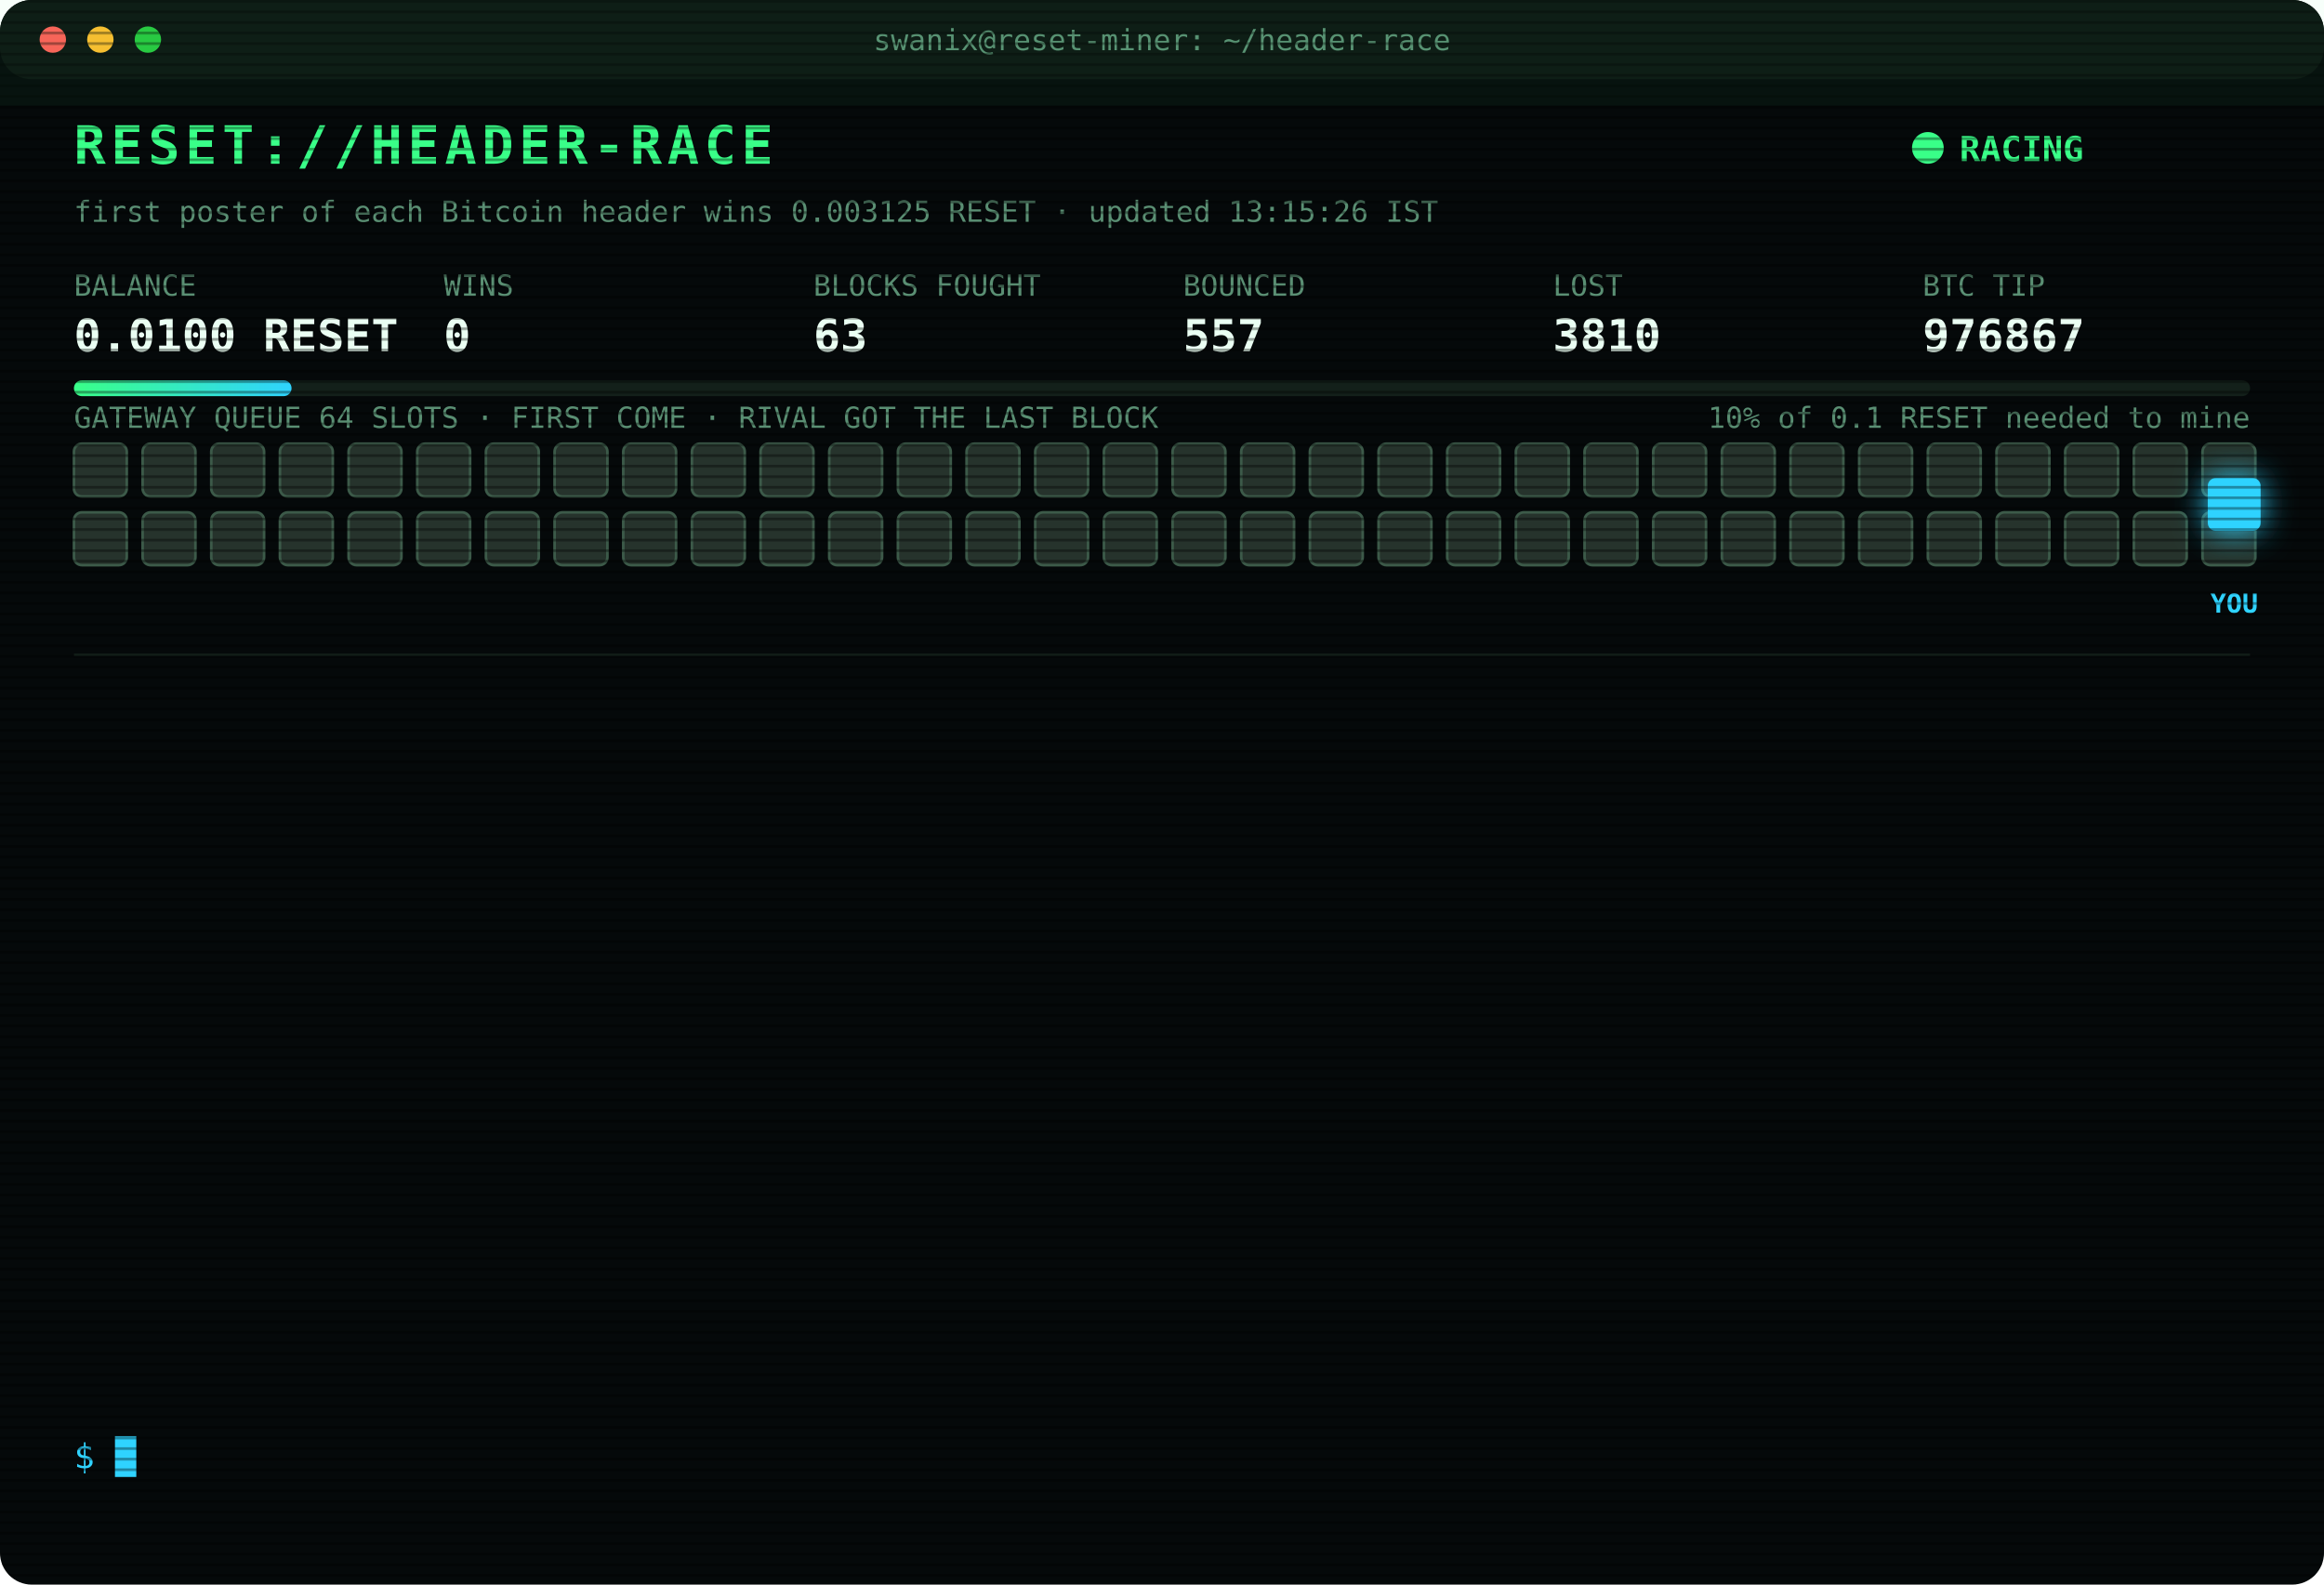
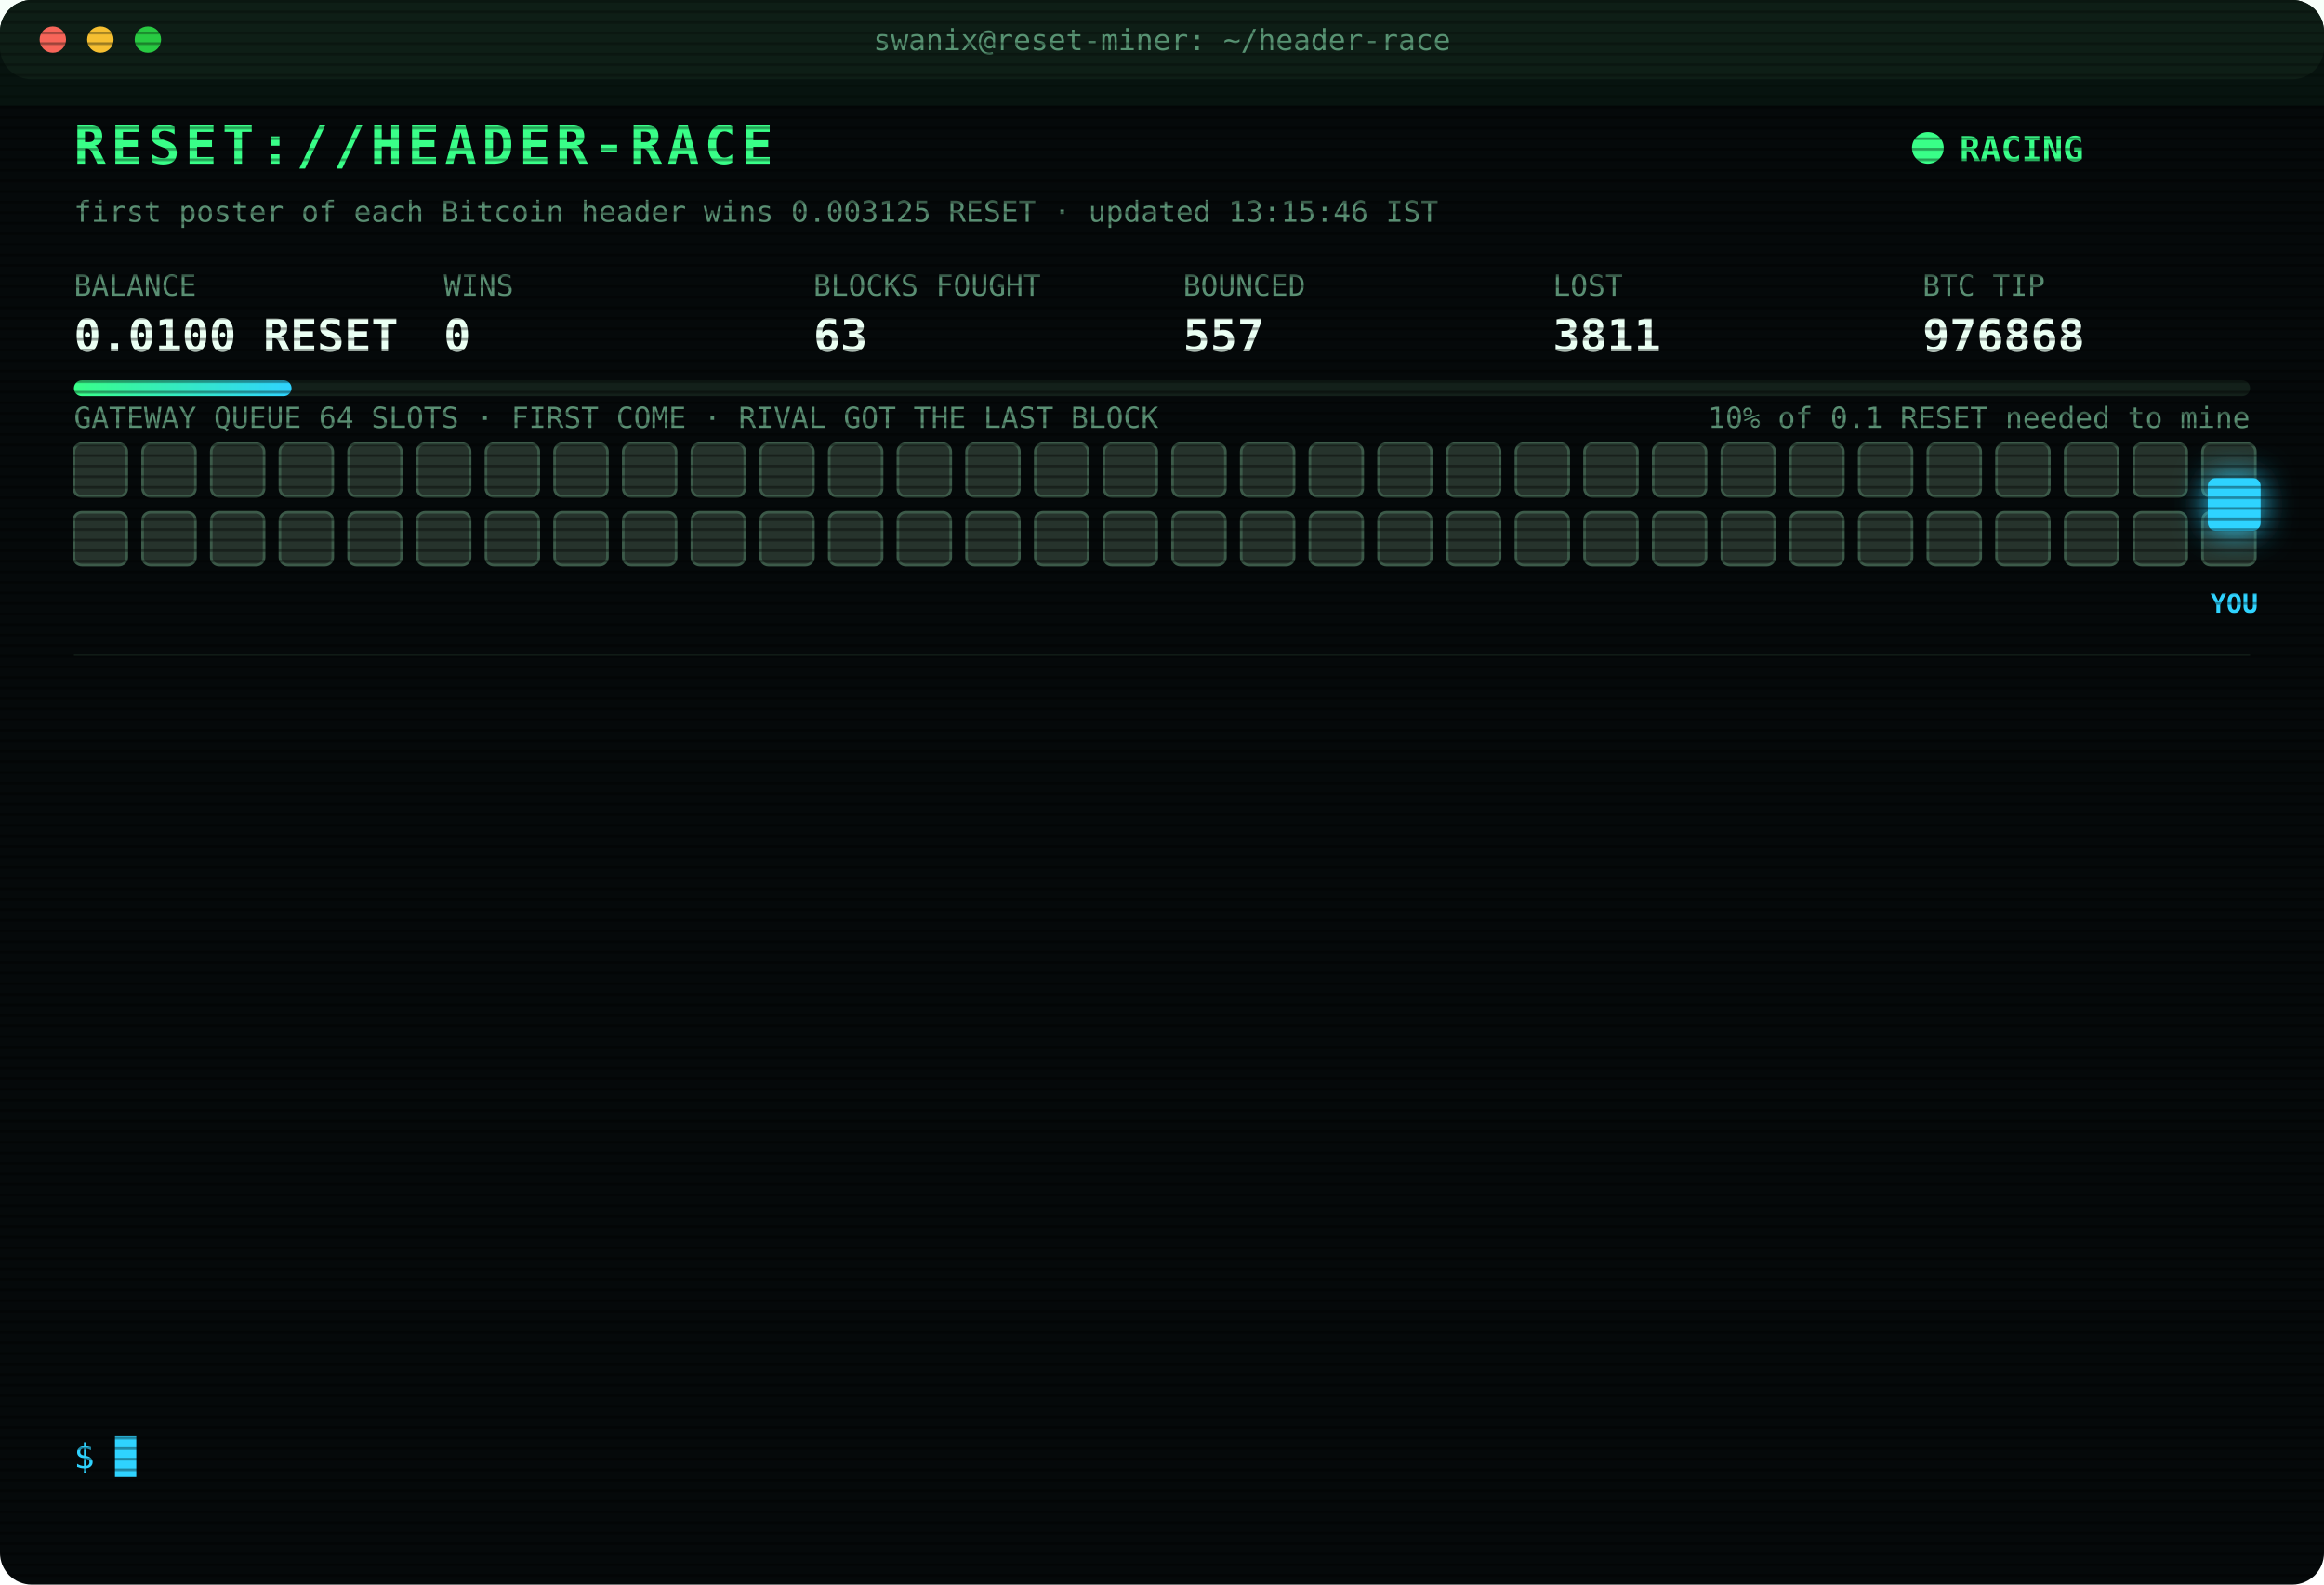
<svg xmlns="http://www.w3.org/2000/svg" width="880" height="600" viewBox="0 0 880 600" font-family="ui-monospace,SFMono-Regular,Menlo,Consolas,monospace">
  <style>
text{font-size:13px;fill:#7CFFB2}
.title{font-size:20px;font-weight:700;fill:#39FF88;letter-spacing:2px;animation:glitch 3s infinite steps(1)}
.sub{fill:#2fd3ff}.k{fill:#5a8f73;font-size:11px}.v{font-size:17px;font-weight:700;fill:#eafff3}
.ts{fill:#3f6b56}.boot{fill:#2fd3ff}.dim{fill:#5a8f73}.bad{fill:#ff4d6d}.warn{fill:#ffd23f}.mag{fill:#ff5cf0}.win{fill:#39FF88;font-weight:700}
.tag{font-size:10px;fill:#2fd3ff;font-weight:700}
.rival{fill:#26332c;stroke:#3c5a49;animation:jam 1.2s infinite alternate}
.idle{fill:#141c18;stroke:#22302a;animation:breathe 4s infinite}
.me{fill:#2fd3ff;filter:drop-shadow(0 0 6px #2fd3ff)}
.hover{animation:nudge 1.1s infinite ease-in-out}.bounce{animation:kick 1.4s infinite}
.ln{opacity:0;animation:in .4s forwards}
.cur{animation:blink 1s infinite steps(1)}
.scan{animation:scan 6s infinite linear}
.led{animation:blink 1.4s infinite}
@keyframes in{from{opacity:0;transform:translateX(-6px)}to{opacity:1;transform:none}}
@keyframes blink{50%{opacity:0}}
@keyframes jam{to{fill:#33463b}}
@keyframes breathe{50%{opacity:.4}}
@keyframes nudge{50%{transform:translateX(-10px)}}
@keyframes kick{0%,100%{transform:none}30%{transform:translateX(-14px)}55%{transform:translateX(10px) translateY(-6px)}}
@keyframes glitch{0%,92%{transform:none}93%{transform:translateX(2px);fill:#ff4d6d}95%{transform:translateX(-2px);fill:#2fd3ff}97%{transform:none}}
@keyframes scan{from{transform:translateY(-40px)}to{transform:translateY(600px)}}
</style>
  <defs>
    <pattern id="sl" width="4" height="4" patternUnits="userSpaceOnUse">
      <rect width="4" height="1" fill="#000" opacity=".35" />
    </pattern>
    <linearGradient id="bar">
      <stop offset="0" stop-color="#39FF88" />
      <stop offset="1" stop-color="#2fd3ff" />
    </linearGradient>
  </defs>
  <rect width="880" height="600" rx="12" fill="#05090a" />
  <rect width="880" height="30" rx="12" fill="#0d1512" />
  <circle cx="20" cy="15" r="5" fill="#ff5f57" />
  <circle cx="38" cy="15" r="5" fill="#febc2e" />
  <circle cx="56" cy="15" r="5" fill="#28c840" />
  <text x="440" y="19" text-anchor="middle" class="k">swanix@reset-miner: ~/header-race</text>
  <text x="28" y="62" class="title">RESET://HEADER-RACE</text>
  <circle class="led" cx="730" cy="56" r="6" fill="#39FF88" />
  <text x="742" y="61" class="win">RACING</text>
-   <text x="28" y="84" class="k">first poster of each Bitcoin header wins 0.003125 RESET · updated 13:15:26 IST</text>
+   <text x="28" y="84" class="k">first poster of each Bitcoin header wins 0.003125 RESET · updated 13:15:46 IST</text>
  <text x="28" y="112" class="k">BALANCE</text>
  <text x="28" y="133" class="v">0.0100 RESET</text>
  <text x="168" y="112" class="k">WINS</text>
  <text x="168" y="133" class="v">0</text>
  <text x="308" y="112" class="k">BLOCKS FOUGHT</text>
  <text x="308" y="133" class="v">63</text>
  <text x="448" y="112" class="k">BOUNCED</text>
  <text x="448" y="133" class="v">557</text>
  <text x="588" y="112" class="k">LOST</text>
-   <text x="588" y="133" class="v">3810</text>
+   <text x="588" y="133" class="v">3811</text>
  <text x="728" y="112" class="k">BTC TIP</text>
-   <text x="728" y="133" class="v">976867</text>
+   <text x="728" y="133" class="v">976868</text>
  <rect x="28" y="144" width="824" height="6" rx="3" fill="#13201a" />
  <rect x="28" y="144" width="82.4" height="6" rx="3" fill="url(#bar)" />
  <text x="852" y="162" text-anchor="end" class="k">10% of 0.1 RESET needed to mine</text>
  <text x="28" y="162" class="k">GATEWAY QUEUE 64 SLOTS · FIRST COME · RIVAL GOT THE LAST BLOCK</text>
  <rect class="rival" x="28" y="168" width="20" height="20" rx="3" style="animation-delay:0.00s" />
  <rect class="rival" x="54" y="168" width="20" height="20" rx="3" style="animation-delay:0.05s" />
  <rect class="rival" x="80" y="168" width="20" height="20" rx="3" style="animation-delay:0.10s" />
  <rect class="rival" x="106" y="168" width="20" height="20" rx="3" style="animation-delay:0.15s" />
  <rect class="rival" x="132" y="168" width="20" height="20" rx="3" style="animation-delay:0.20s" />
  <rect class="rival" x="158" y="168" width="20" height="20" rx="3" style="animation-delay:0.25s" />
  <rect class="rival" x="184" y="168" width="20" height="20" rx="3" style="animation-delay:0.30s" />
  <rect class="rival" x="210" y="168" width="20" height="20" rx="3" style="animation-delay:0.35s" />
  <rect class="rival" x="236" y="168" width="20" height="20" rx="3" style="animation-delay:0.40s" />
  <rect class="rival" x="262" y="168" width="20" height="20" rx="3" style="animation-delay:0.45s" />
  <rect class="rival" x="288" y="168" width="20" height="20" rx="3" style="animation-delay:0.50s" />
  <rect class="rival" x="314" y="168" width="20" height="20" rx="3" style="animation-delay:0.55s" />
  <rect class="rival" x="340" y="168" width="20" height="20" rx="3" style="animation-delay:0.60s" />
  <rect class="rival" x="366" y="168" width="20" height="20" rx="3" style="animation-delay:0.65s" />
  <rect class="rival" x="392" y="168" width="20" height="20" rx="3" style="animation-delay:0.70s" />
  <rect class="rival" x="418" y="168" width="20" height="20" rx="3" style="animation-delay:0.75s" />
  <rect class="rival" x="444" y="168" width="20" height="20" rx="3" style="animation-delay:0.80s" />
  <rect class="rival" x="470" y="168" width="20" height="20" rx="3" style="animation-delay:0.85s" />
  <rect class="rival" x="496" y="168" width="20" height="20" rx="3" style="animation-delay:0.90s" />
  <rect class="rival" x="522" y="168" width="20" height="20" rx="3" style="animation-delay:0.95s" />
  <rect class="rival" x="548" y="168" width="20" height="20" rx="3" style="animation-delay:1.00s" />
  <rect class="rival" x="574" y="168" width="20" height="20" rx="3" style="animation-delay:1.05s" />
  <rect class="rival" x="600" y="168" width="20" height="20" rx="3" style="animation-delay:1.10s" />
  <rect class="rival" x="626" y="168" width="20" height="20" rx="3" style="animation-delay:1.15s" />
  <rect class="rival" x="652" y="168" width="20" height="20" rx="3" style="animation-delay:1.20s" />
  <rect class="rival" x="678" y="168" width="20" height="20" rx="3" style="animation-delay:1.25s" />
  <rect class="rival" x="704" y="168" width="20" height="20" rx="3" style="animation-delay:1.30s" />
  <rect class="rival" x="730" y="168" width="20" height="20" rx="3" style="animation-delay:1.35s" />
  <rect class="rival" x="756" y="168" width="20" height="20" rx="3" style="animation-delay:1.40s" />
  <rect class="rival" x="782" y="168" width="20" height="20" rx="3" style="animation-delay:1.45s" />
  <rect class="rival" x="808" y="168" width="20" height="20" rx="3" style="animation-delay:1.50s" />
  <rect class="rival" x="834" y="168" width="20" height="20" rx="3" style="animation-delay:1.55s" />
  <rect class="rival" x="28" y="194" width="20" height="20" rx="3" style="animation-delay:1.60s" />
  <rect class="rival" x="54" y="194" width="20" height="20" rx="3" style="animation-delay:1.65s" />
  <rect class="rival" x="80" y="194" width="20" height="20" rx="3" style="animation-delay:1.70s" />
  <rect class="rival" x="106" y="194" width="20" height="20" rx="3" style="animation-delay:1.75s" />
  <rect class="rival" x="132" y="194" width="20" height="20" rx="3" style="animation-delay:1.80s" />
  <rect class="rival" x="158" y="194" width="20" height="20" rx="3" style="animation-delay:1.85s" />
  <rect class="rival" x="184" y="194" width="20" height="20" rx="3" style="animation-delay:1.90s" />
  <rect class="rival" x="210" y="194" width="20" height="20" rx="3" style="animation-delay:1.95s" />
  <rect class="rival" x="236" y="194" width="20" height="20" rx="3" style="animation-delay:2.00s" />
  <rect class="rival" x="262" y="194" width="20" height="20" rx="3" style="animation-delay:2.05s" />
  <rect class="rival" x="288" y="194" width="20" height="20" rx="3" style="animation-delay:2.10s" />
  <rect class="rival" x="314" y="194" width="20" height="20" rx="3" style="animation-delay:2.15s" />
  <rect class="rival" x="340" y="194" width="20" height="20" rx="3" style="animation-delay:2.20s" />
  <rect class="rival" x="366" y="194" width="20" height="20" rx="3" style="animation-delay:2.25s" />
  <rect class="rival" x="392" y="194" width="20" height="20" rx="3" style="animation-delay:2.30s" />
  <rect class="rival" x="418" y="194" width="20" height="20" rx="3" style="animation-delay:2.35s" />
  <rect class="rival" x="444" y="194" width="20" height="20" rx="3" style="animation-delay:2.40s" />
  <rect class="rival" x="470" y="194" width="20" height="20" rx="3" style="animation-delay:2.45s" />
  <rect class="rival" x="496" y="194" width="20" height="20" rx="3" style="animation-delay:2.50s" />
  <rect class="rival" x="522" y="194" width="20" height="20" rx="3" style="animation-delay:2.55s" />
  <rect class="rival" x="548" y="194" width="20" height="20" rx="3" style="animation-delay:2.60s" />
  <rect class="rival" x="574" y="194" width="20" height="20" rx="3" style="animation-delay:2.65s" />
  <rect class="rival" x="600" y="194" width="20" height="20" rx="3" style="animation-delay:2.70s" />
  <rect class="rival" x="626" y="194" width="20" height="20" rx="3" style="animation-delay:2.75s" />
  <rect class="rival" x="652" y="194" width="20" height="20" rx="3" style="animation-delay:2.80s" />
  <rect class="rival" x="678" y="194" width="20" height="20" rx="3" style="animation-delay:2.85s" />
  <rect class="rival" x="704" y="194" width="20" height="20" rx="3" style="animation-delay:2.90s" />
  <rect class="rival" x="730" y="194" width="20" height="20" rx="3" style="animation-delay:2.95s" />
  <rect class="rival" x="756" y="194" width="20" height="20" rx="3" style="animation-delay:3.00s" />
  <rect class="rival" x="782" y="194" width="20" height="20" rx="3" style="animation-delay:3.05s" />
  <rect class="rival" x="808" y="194" width="20" height="20" rx="3" style="animation-delay:3.10s" />
  <rect class="rival" x="834" y="194" width="20" height="20" rx="3" style="animation-delay:3.15s" />
  <g class="hover">
    <rect class="me" x="836" y="181" width="20" height="20" rx="3" />
    <text class="tag" x="846" y="232" text-anchor="middle">YOU</text>
  </g>
  <line x1="28" x2="852" y1="248" y2="248" stroke="#13201a" />
  <g class="ln" style="animation-delay:0.40s">
-     <text x="28" y="270" class="ts">12:19:14</text>
-     <text x="104" y="270" class="bad">[GATEWAY DOWN] no response · 2633ms</text>
+     <text x="28" y="270" class="ts">12:19:47</text>
+     <text x="104" y="270" class="bad">[GATEWAY DOWN] no response · 2646ms</text>
  </g>
  <g class="ln" style="animation-delay:0.65s">
-     <text x="28" y="292" class="ts">12:19:47</text>
-     <text x="104" y="292" class="bad">[GATEWAY DOWN] no response · 2646ms</text>
+     <text x="28" y="292" class="ts">12:20:20</text>
+     <text x="104" y="292" class="bad">[GATEWAY DOWN] no response · 2628ms</text>
  </g>
  <g class="ln" style="animation-delay:0.90s">
-     <text x="28" y="314" class="ts">12:20:20</text>
-     <text x="104" y="314" class="bad">[GATEWAY DOWN] no response · 2628ms</text>
+     <text x="28" y="314" class="ts">12:20:53</text>
+     <text x="104" y="314" class="bad">[GATEWAY DOWN] no response · 3266ms</text>
  </g>
  <g class="ln" style="animation-delay:1.15s">
-     <text x="28" y="336" class="ts">12:20:53</text>
-     <text x="104" y="336" class="bad">[GATEWAY DOWN] no response · 3266ms</text>
+     <text x="28" y="336" class="ts">12:21:25</text>
+     <text x="104" y="336" class="bad">[GATEWAY DOWN] no response · 2630ms</text>
  </g>
  <g class="ln" style="animation-delay:1.40s">
-     <text x="28" y="358" class="ts">12:21:25</text>
-     <text x="104" y="358" class="bad">[GATEWAY DOWN] no response · 2630ms</text>
+     <text x="28" y="358" class="ts">12:21:58</text>
+     <text x="104" y="358" class="bad">[GATEWAY DOWN] no response · 2690ms</text>
  </g>
  <g class="ln" style="animation-delay:1.65s">
-     <text x="28" y="380" class="ts">12:21:58</text>
-     <text x="104" y="380" class="bad">[GATEWAY DOWN] no response · 2690ms</text>
+     <text x="28" y="380" class="ts">12:22:31</text>
+     <text x="104" y="380" class="bad">[GATEWAY DOWN] no response · 2659ms</text>
  </g>
  <g class="ln" style="animation-delay:1.90s">
-     <text x="28" y="402" class="ts">12:22:31</text>
-     <text x="104" y="402" class="bad">[GATEWAY DOWN] no response · 2659ms</text>
+     <text x="28" y="402" class="ts">12:23:03</text>
+     <text x="104" y="402" class="bad">[GATEWAY DOWN] no response · 2638ms</text>
  </g>
  <g class="ln" style="animation-delay:2.15s">
-     <text x="28" y="424" class="ts">12:23:03</text>
-     <text x="104" y="424" class="bad">[GATEWAY DOWN] no response · 2638ms</text>
+     <text x="28" y="424" class="ts">12:23:36</text>
+     <text x="104" y="424" class="bad">[GATEWAY DOWN] no response · 2692ms</text>
  </g>
  <g class="ln" style="animation-delay:2.40s">
-     <text x="28" y="446" class="ts">12:23:36</text>
-     <text x="104" y="446" class="bad">[GATEWAY DOWN] no response · 2692ms</text>
+     <text x="28" y="446" class="ts">12:31:37</text>
+     <text x="104" y="446" class="bad">[LOST] #976864 taken by a rival miner</text>
  </g>
  <g class="ln" style="animation-delay:2.65s">
-     <text x="28" y="468" class="ts">12:31:37</text>
-     <text x="104" y="468" class="bad">[LOST] #976864 taken by a rival miner</text>
+     <text x="28" y="468" class="ts">12:31:53</text>
+     <text x="104" y="468" class="bad">[LOST] #976865 taken by a rival miner</text>
  </g>
  <g class="ln" style="animation-delay:2.90s">
-     <text x="28" y="490" class="ts">12:31:53</text>
-     <text x="104" y="490" class="bad">[LOST] #976865 taken by a rival miner</text>
+     <text x="28" y="490" class="ts">12:43:58</text>
+     <text x="104" y="490" class="bad">[LOST] #976866 taken by a rival miner</text>
  </g>
  <g class="ln" style="animation-delay:3.15s">
-     <text x="28" y="512" class="ts">12:43:58</text>
-     <text x="104" y="512" class="bad">[LOST] #976866 taken by a rival miner</text>
+     <text x="28" y="512" class="ts">12:59:17</text>
+     <text x="104" y="512" class="bad">[LOST] #976867 taken by a rival miner</text>
  </g>
  <g class="ln" style="animation-delay:3.40s">
-     <text x="28" y="534" class="ts">12:59:17</text>
-     <text x="104" y="534" class="bad">[LOST] #976867 taken by a rival miner</text>
+     <text x="28" y="534" class="ts">13:15:46</text>
+     <text x="104" y="534" class="bad">[LOST] #976868 taken by a rival miner</text>
  </g>
  <text x="28" y="556" class="sub">$ <tspan class="cur">█</tspan>
  </text>
  <rect width="880" height="600" rx="12" fill="url(#sl)" pointer-events="none" />
  <rect class="scan" width="880" height="40" fill="#39FF88" opacity=".04" />
</svg>
